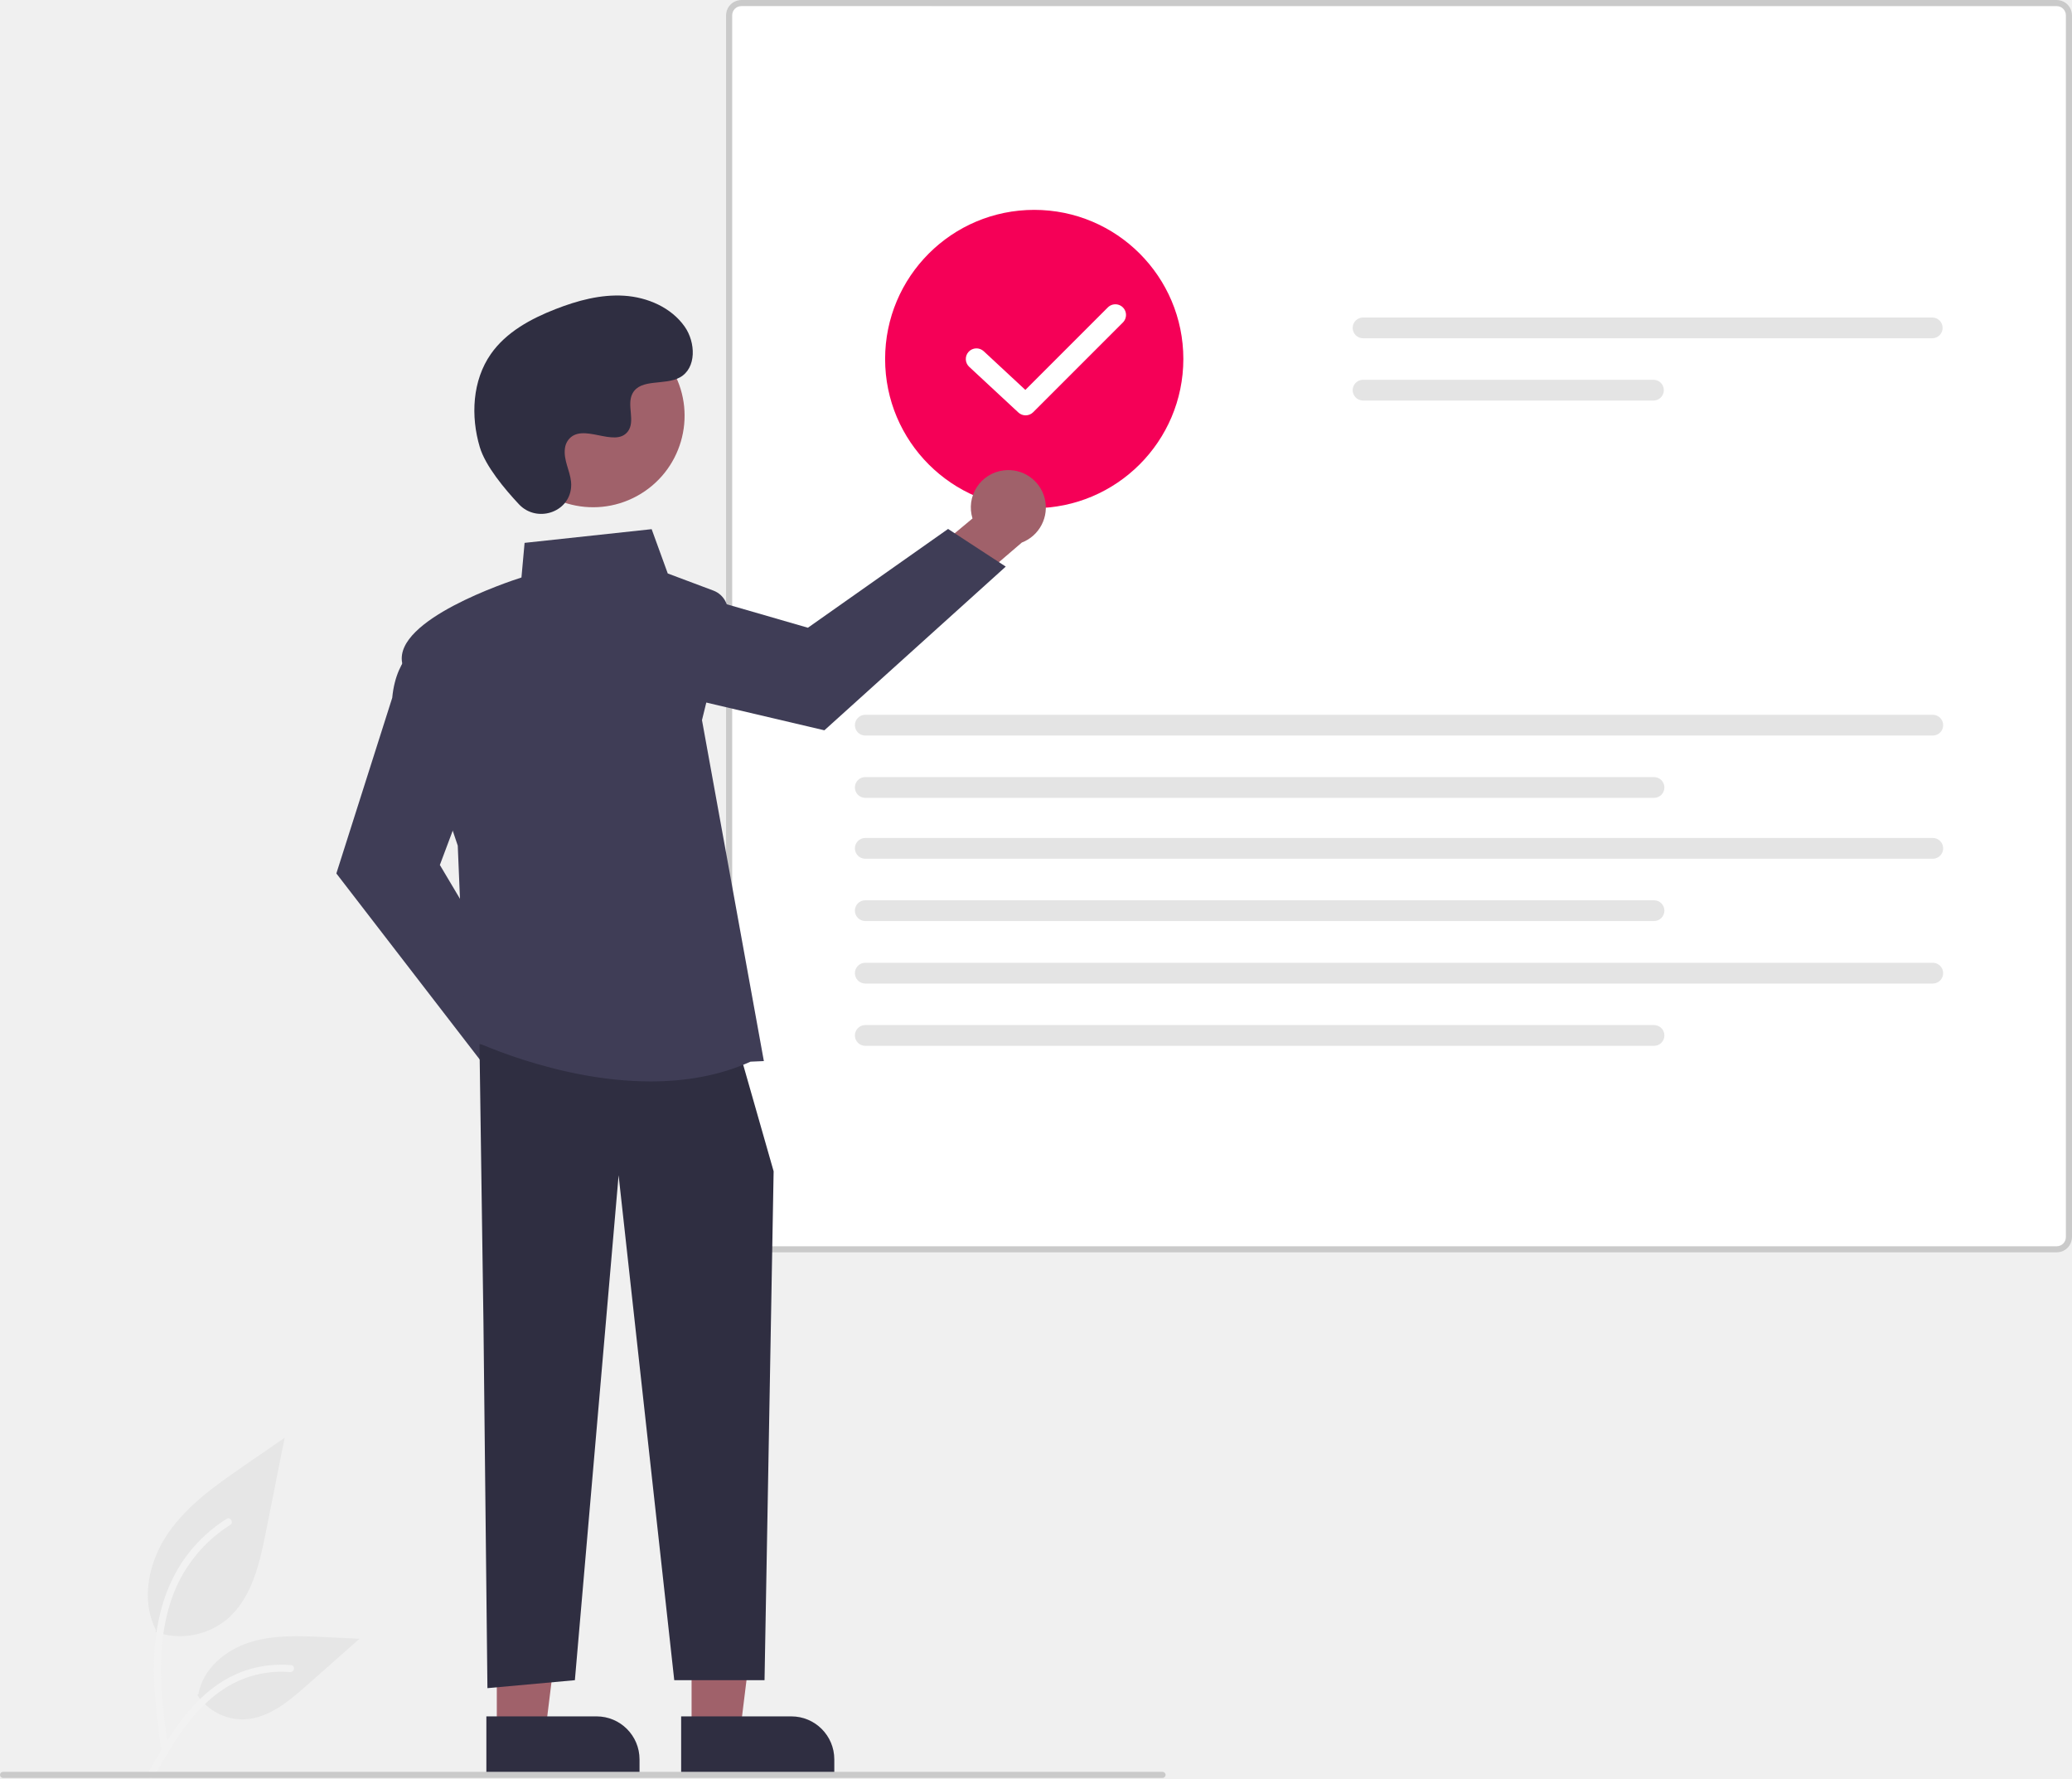
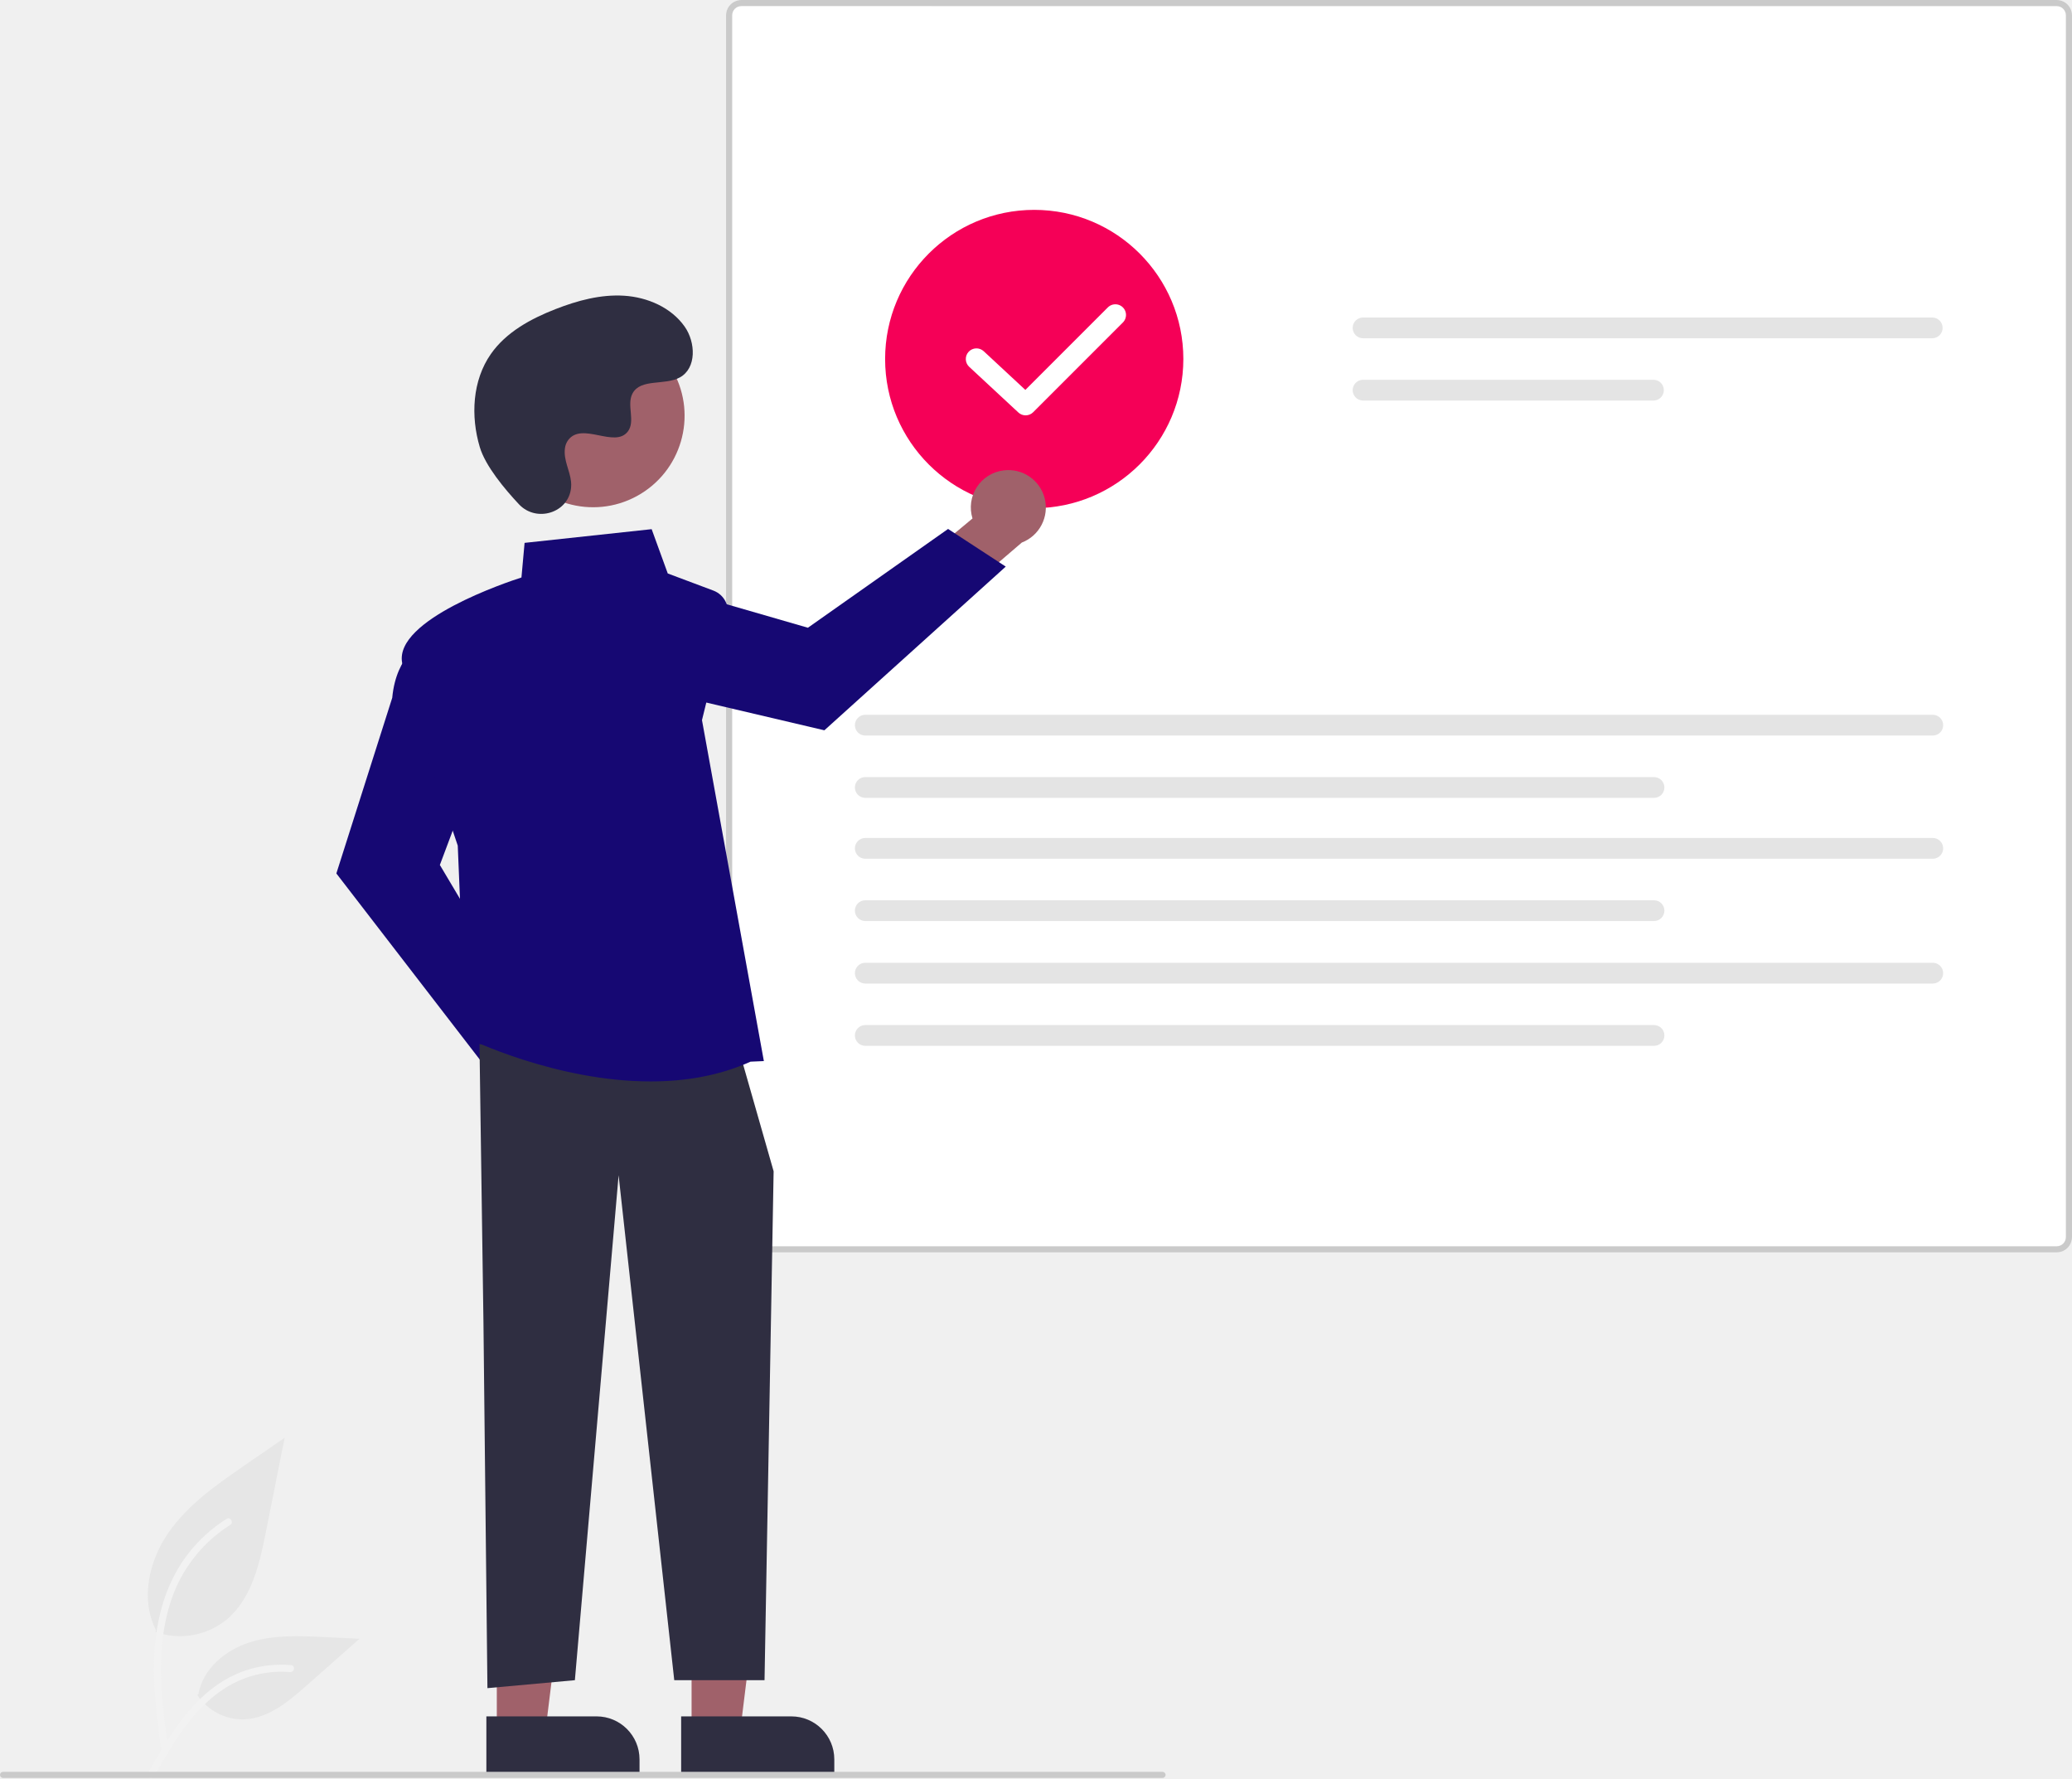
<svg xmlns="http://www.w3.org/2000/svg" data-name="Layer 1" width="680.839" height="584.232" viewBox="0 0 680.839 584.232">
  <path id="b9ccae5a-ffdd-4f5c-9c1e-05af9f0f3372-172" data-name="Path 438" d="M310.706,694.028a24.215,24.215,0,0,0,23.383-4.119c8.19-6.874,10.758-18.196,12.847-28.682l6.18-31.017-12.938,8.908c-9.305,6.406-18.818,13.019-25.26,22.298s-9.252,21.947-4.078,31.988" transform="translate(-259.5807 -157.884)" fill="#e6e6e6" />
  <path id="f4ad1d06-bd03-4ced-a5c4-c19a65ab4ee5-173" data-name="Path 439" d="M312.703,733.739c-1.628-11.864-3.304-23.881-2.159-35.872,1.015-10.649,4.264-21.049,10.878-29.579a49.206,49.206,0,0,1,12.625-11.44c1.262-.796,2.424,1.204,1.167,1.997a46.779,46.779,0,0,0-18.504,22.326c-4.029,10.246-4.675,21.416-3.982,32.3.419,6.582,1.311,13.121,2.206,19.653a1.198,1.198,0,0,1-.808,1.423,1.163,1.163,0,0,1-1.423-.808Z" transform="translate(-259.5807 -157.884)" fill="#f2f2f2" />
  <path id="baf785f8-b4c6-42cf-85bd-8a16037845f7-174" data-name="Path 442" d="M324.424,714.702a17.825,17.825,0,0,0,15.531,8.019c7.864-.373,14.418-5.86,20.317-11.07l17.452-15.409-11.55-.553c-8.306-.398-16.827-.771-24.738,1.793s-15.208,8.726-16.654,16.915" transform="translate(-259.5807 -157.884)" fill="#e6e6e6" />
  <path id="a14e4330-7125-4e03-a856-d6453c34f6cc-175" data-name="Path 443" d="M308.1,740.558c7.84-13.871,16.932-29.288,33.181-34.216a37.026,37.026,0,0,1,13.955-1.441c1.482.128,1.112,2.412-.367,2.285a34.398,34.398,0,0,0-22.272,5.892c-6.28,4.275-11.17,10.218-15.308,16.519-2.535,3.861-4.806,7.884-7.076,11.903C309.488,742.785,307.366,741.858,308.1,740.558Z" transform="translate(-259.5807 -157.884)" fill="#f2f2f2" />
  <path id="ac20a106-7eb8-4a45-8835-674ef3bf3222-176" data-name="Path 141" d="M935.396,569.317H503.181a5.03,5.03,0,0,1-5.024-5.024V162.908a5.03,5.03,0,0,1,5.024-5.024H935.396a5.03,5.03,0,0,1,5.024,5.024V564.292a5.029,5.029,0,0,1-5.024,5.024Z" transform="translate(-259.5807 -157.884)" fill="#fff" />
  <path id="a8878079-c7cd-406f-a434-8b15b914b9b4-177" data-name="Path 141" d="M935.396,569.317H503.181a5.03,5.03,0,0,1-5.024-5.024V162.908a5.03,5.03,0,0,1,5.024-5.024H935.396a5.03,5.03,0,0,1,5.024,5.024V564.292a5.029,5.029,0,0,1-5.024,5.024ZM503.181,159.889a3.018,3.018,0,0,0-3.012,3.012V564.292a3.018,3.018,0,0,0,3.012,3.012H935.396a3.017,3.017,0,0,0,3.012-3.012V162.908a3.018,3.018,0,0,0-3.012-3.012Z" transform="translate(-259.5807 -157.884)" fill="#cacaca" />
  <path id="af64f961-e9a2-4c53-a333-5060c7f850d2-178" data-name="Path 142" d="M707.41,262.185a3.411,3.411,0,0,0,0,6.821H894.553a3.411,3.411,0,0,0,0-6.821Z" transform="translate(-259.5807 -157.884)" fill="#e4e4e4" />
  <path id="baad4cfb-158d-4439-9cc3-22475bf47b22-179" data-name="Path 143" d="M707.41,282.65a3.411,3.411,0,0,0,0,6.821h95.54a3.411,3.411,0,0,0,0-6.821Z" transform="translate(-259.5807 -157.884)" fill="#e4e4e4" />
  <path id="f3456279-91e5-49ad-aa43-9838b26fb6ca-180" data-name="Path 142" d="M543.841,392.705a3.411,3.411,0,0,0,0,6.821h350.894a3.411,3.411,0,0,0,0-6.821Z" transform="translate(-259.5807 -157.884)" fill="#e4e4e4" />
  <path id="a3288adf-49f8-485f-8ae9-1e4f1a13d849-181" data-name="Path 143" d="M543.841,413.17a3.411,3.411,0,0,0,0,6.821H803.133a3.411,3.411,0,0,0,0-6.821Z" transform="translate(-259.5807 -157.884)" fill="#e4e4e4" />
  <path id="e63a5b48-5a7d-40a2-b9b0-6adec326348a-182" data-name="Path 142" d="M543.841,433.172a3.411,3.411,0,0,0,0,6.821h350.894a3.411,3.411,0,0,0,0-6.821Z" transform="translate(-259.5807 -157.884)" fill="#e4e4e4" />
  <path id="a1c669b4-dfc3-4cfa-a7be-66b71399844d-183" data-name="Path 143" d="M543.841,453.637a3.411,3.411,0,0,0,0,6.821H803.133a3.411,3.411,0,0,0,0-6.821Z" transform="translate(-259.5807 -157.884)" fill="#e4e4e4" />
  <path id="bfec50d1-ffb1-4de6-a9ef-a1085e40e016-184" data-name="Path 142" d="M543.841,474.172a3.411,3.411,0,0,0,0,6.821h350.894a3.411,3.411,0,0,0,0-6.821Z" transform="translate(-259.5807 -157.884)" fill="#e4e4e4" />
  <path id="bc9696ec-ec99-41d5-9116-3ad9737a38ac-185" data-name="Path 143" d="M543.841,494.637a3.411,3.411,0,0,0,0,6.821H803.133a3.411,3.411,0,0,0,0-6.821Z" transform="translate(-259.5807 -157.884)" fill="#e4e4e4" />
  <path d="M599.419,324.828a49,49,0,1,1,49-49A49.056,49.056,0,0,1,599.419,324.828Z" transform="translate(-259.5807 -157.884)" fill="#f50057" />
  <path d="M450.678,510.1a12.248,12.248,0,0,0-14.953-11.362l-16.196-22.825-16.271,6.459,23.325,31.912a12.314,12.314,0,0,0,24.096-4.184Z" transform="translate(-259.5807 -157.884)" fill="#a0616a" />
-   <path d="M419.112,508.409l-49.008-63.578L388.467,387.12c1.346-14.509,10.425-18.561,10.811-18.726l.589-.253,15.979,42.612-11.732,31.286,28.797,48.432Z" transform="translate(-259.5807 -157.884)" fill="#3f3d56" />
+   <path d="M419.112,508.409l-49.008-63.578L388.467,387.12c1.346-14.509,10.425-18.561,10.811-18.726l.589-.253,15.979,42.612-11.732,31.286,28.797,48.432Z" transform="translate(-259.5807 -157.884)" fill="#160873" />
  <path d="M589.308,312.42a12.248,12.248,0,0,0-10.172,15.787l-21.505,17.913,7.698,15.723,30.013-25.723a12.314,12.314,0,0,0-6.035-23.7Z" transform="translate(-259.5807 -157.884)" fill="#a0616a" />
-   <path d="M590.062,344.022l-59.598,53.777-58.958-13.846c-14.57-.22-19.311-8.959-19.506-9.331l-.298-.568,41.249-19.226,32.1,9.278,46.06-32.455Z" transform="translate(-259.5807 -157.884)" fill="#3f3d56" />
+   <path d="M590.062,344.022l-59.598,53.777-58.958-13.846c-14.57-.22-19.311-8.959-19.506-9.331l-.298-.568,41.249-19.226,32.1,9.278,46.06-32.455Z" transform="translate(-259.5807 -157.884)" fill="#160873" />
  <polygon points="227.248 568.437 243.261 568.436 250.878 506.672 227.245 506.673 227.248 568.437" fill="#a0616a" />
  <path d="M483.397,721.745h50.326a0,0,0,0,1,0,0V741.189a0,0,0,0,1,0,0h-36.207a14.119,14.119,0,0,1-14.119-14.119v-5.325A0,0,0,0,1,483.397,721.745Z" transform="translate(757.5735 1305.027) rotate(179.9974)" fill="#2f2e41" />
  <polygon points="163.247 568.437 179.26 568.436 186.878 506.672 163.245 506.673 163.247 568.437" fill="#a0616a" />
  <path d="M419.397,721.745H469.723a0,0,0,0,1,0,0V741.189a0,0,0,0,1,0,0h-36.207A14.119,14.119,0,0,1,419.397,727.07v-5.325a0,0,0,0,1,0,0Z" transform="translate(629.5727 1305.029) rotate(179.9974)" fill="#2f2e41" />
  <polygon points="157.552 342.991 158.858 434.42 160.165 554.584 188.899 551.972 203.267 386.094 221.553 551.972 251.218 551.972 254.206 384.788 243.757 348.216 157.552 342.991" fill="#2f2e41" />
-   <path d="M473.374,513.153c-31.265.002-60.045-14.148-60.433-14.343l-.323-.161-2.624-62.966c-.761-2.225-15.743-46.131-18.28-60.086-2.571-14.139,34.688-26.547,39.213-27.999l1.027-11.374,41.754-4.499,5.292,14.554,14.979,5.617a7.409,7.409,0,0,1,4.592,8.704l-8.325,33.856,20.333,112.013-4.378.189C495.709,511.397,484.384,513.153,473.374,513.153Z" transform="translate(-259.5807 -157.884)" fill="#3f3d56" />
+   <path d="M473.374,513.153c-31.265.002-60.045-14.148-60.433-14.343l-.323-.161-2.624-62.966c-.761-2.225-15.743-46.131-18.28-60.086-2.571-14.139,34.688-26.547,39.213-27.999l1.027-11.374,41.754-4.499,5.292,14.554,14.979,5.617a7.409,7.409,0,0,1,4.592,8.704l-8.325,33.856,20.333,112.013-4.378.189C495.709,511.397,484.384,513.153,473.374,513.153Z" transform="translate(-259.5807 -157.884)" fill="#160873" />
  <circle cx="454.467" cy="294.46" r="30.063" transform="matrix(0.87745, -0.47966, 0.47966, 0.87745, -345.1282, 96.19037)" fill="#a0616a" />
  <path d="M430.117,323.561c5.729,6.103,16.369,2.827,17.116-5.511a10.072,10.072,0,0,0-.013-1.945c-.385-3.693-2.519-7.046-2.008-10.945a5.74,5.74,0,0,1,1.05-2.687c4.565-6.114,15.283,2.734,19.591-2.8,2.642-3.394-.464-8.737,1.564-12.53,2.676-5.006,10.602-2.537,15.572-5.278,5.53-3.05,5.199-11.535,1.559-16.696-4.44-6.294-12.223-9.652-19.91-10.136s-15.321,1.594-22.497,4.391c-8.154,3.178-16.24,7.569-21.257,14.739-6.102,8.719-6.689,20.441-3.638,30.637C419.102,311.001,425.438,318.578,430.117,323.561Z" transform="translate(-259.5807 -157.884)" fill="#2f2e41" />
  <path d="M641.581,741.963h-381a1,1,0,0,1,0-2h381a1,1,0,0,1,0,2Z" transform="translate(-259.5807 -157.884)" fill="#cacaca" />
  <path d="M596.59,294.335a3.488,3.488,0,0,1-2.381-.936l-16.157-15.007a3.5,3.5,0,0,1,4.764-5.129l13.686,12.712,27.077-27.076a3.5,3.5,0,1,1,4.949,4.95l-29.461,29.461A3.493,3.493,0,0,1,596.59,294.335Z" transform="translate(-259.5807 -157.884)" fill="#fff" />
</svg>
